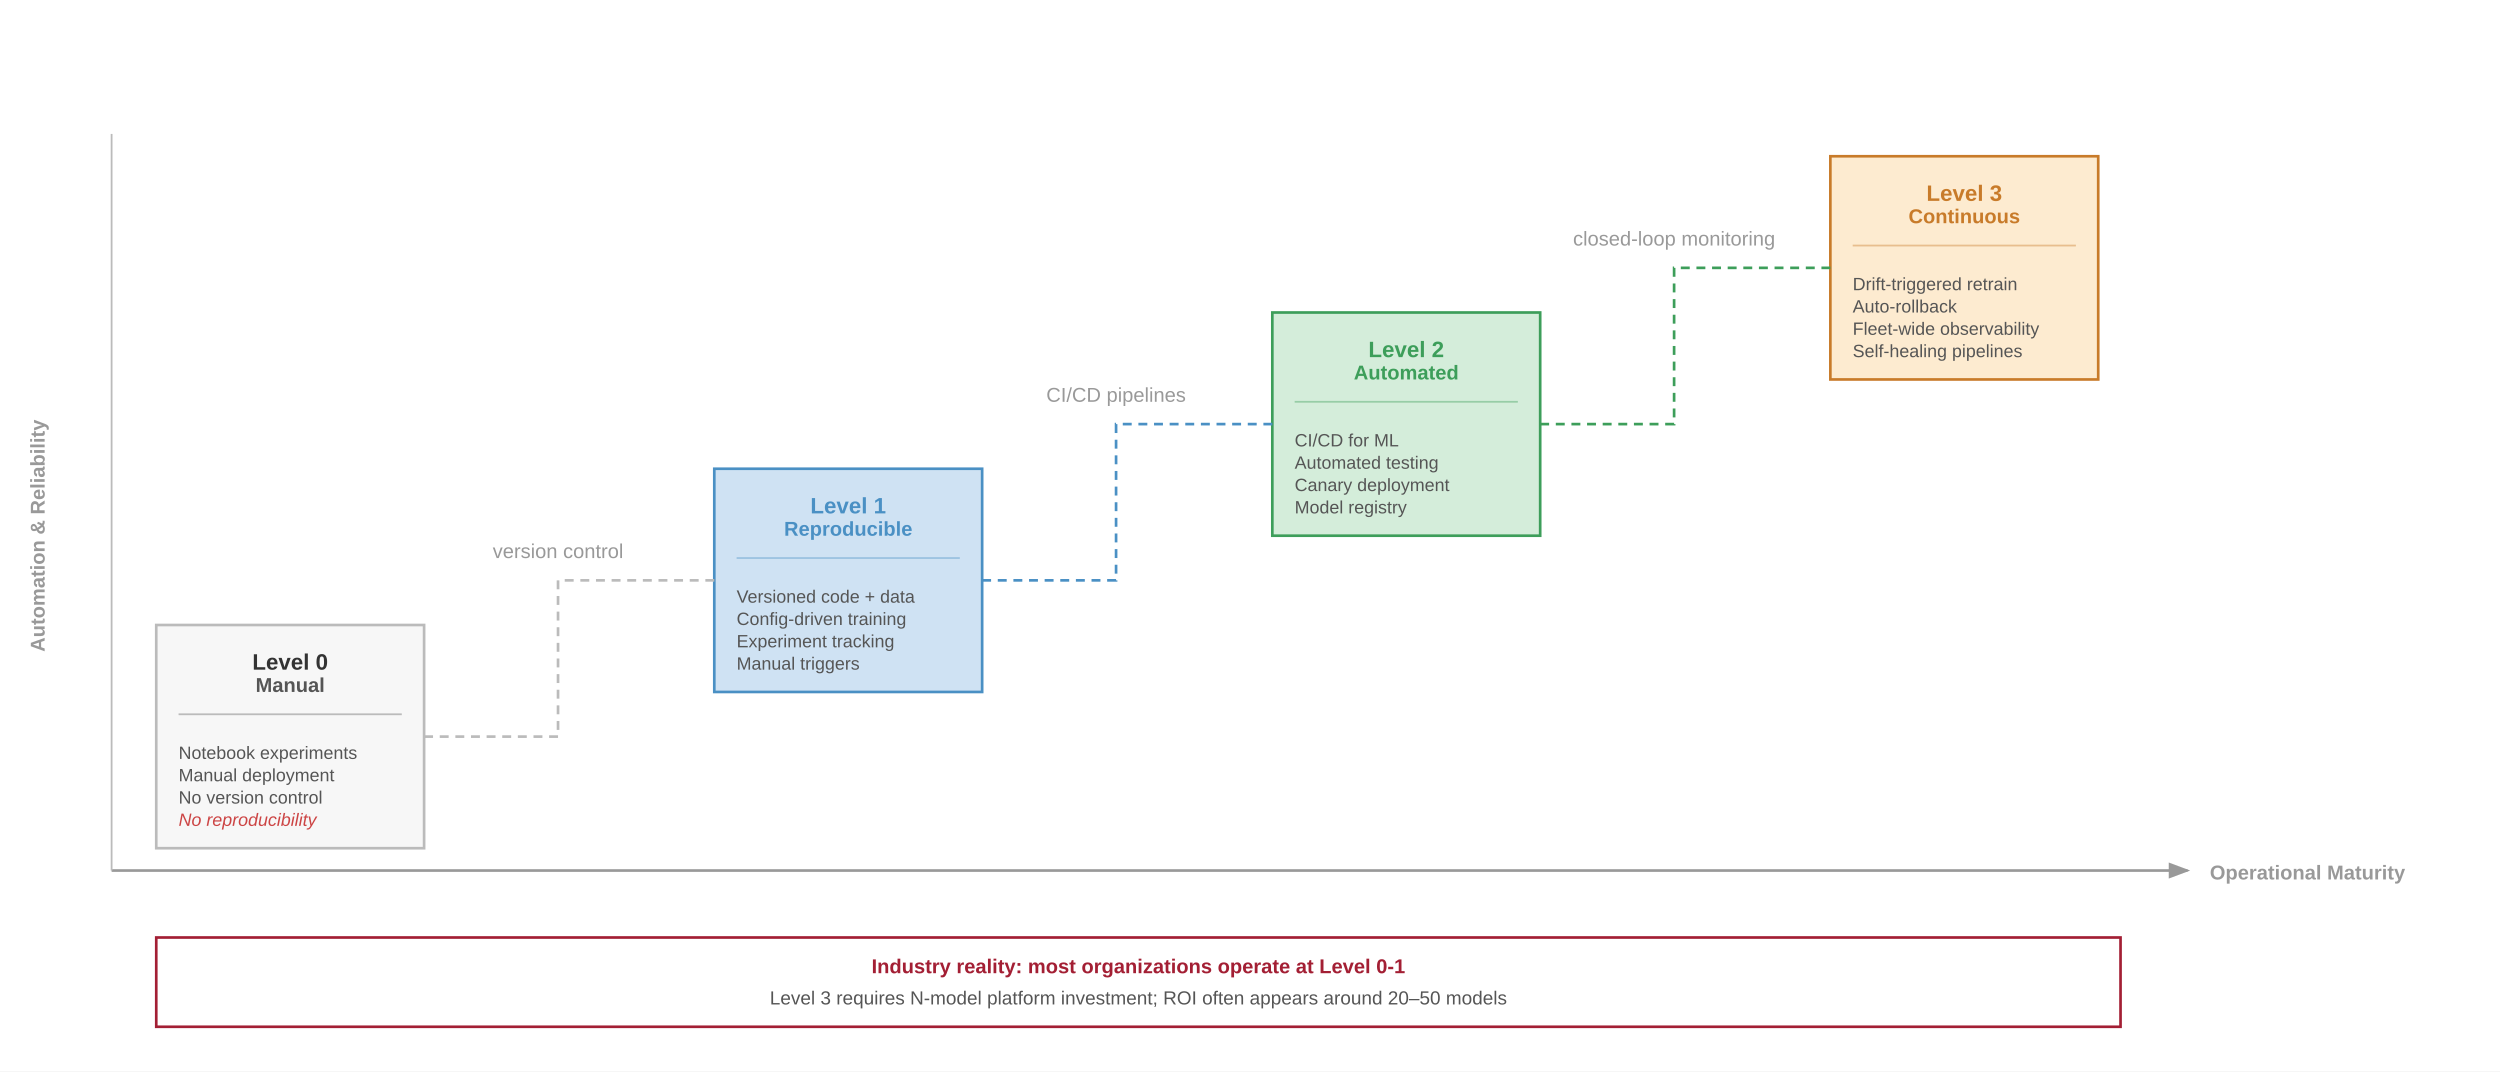
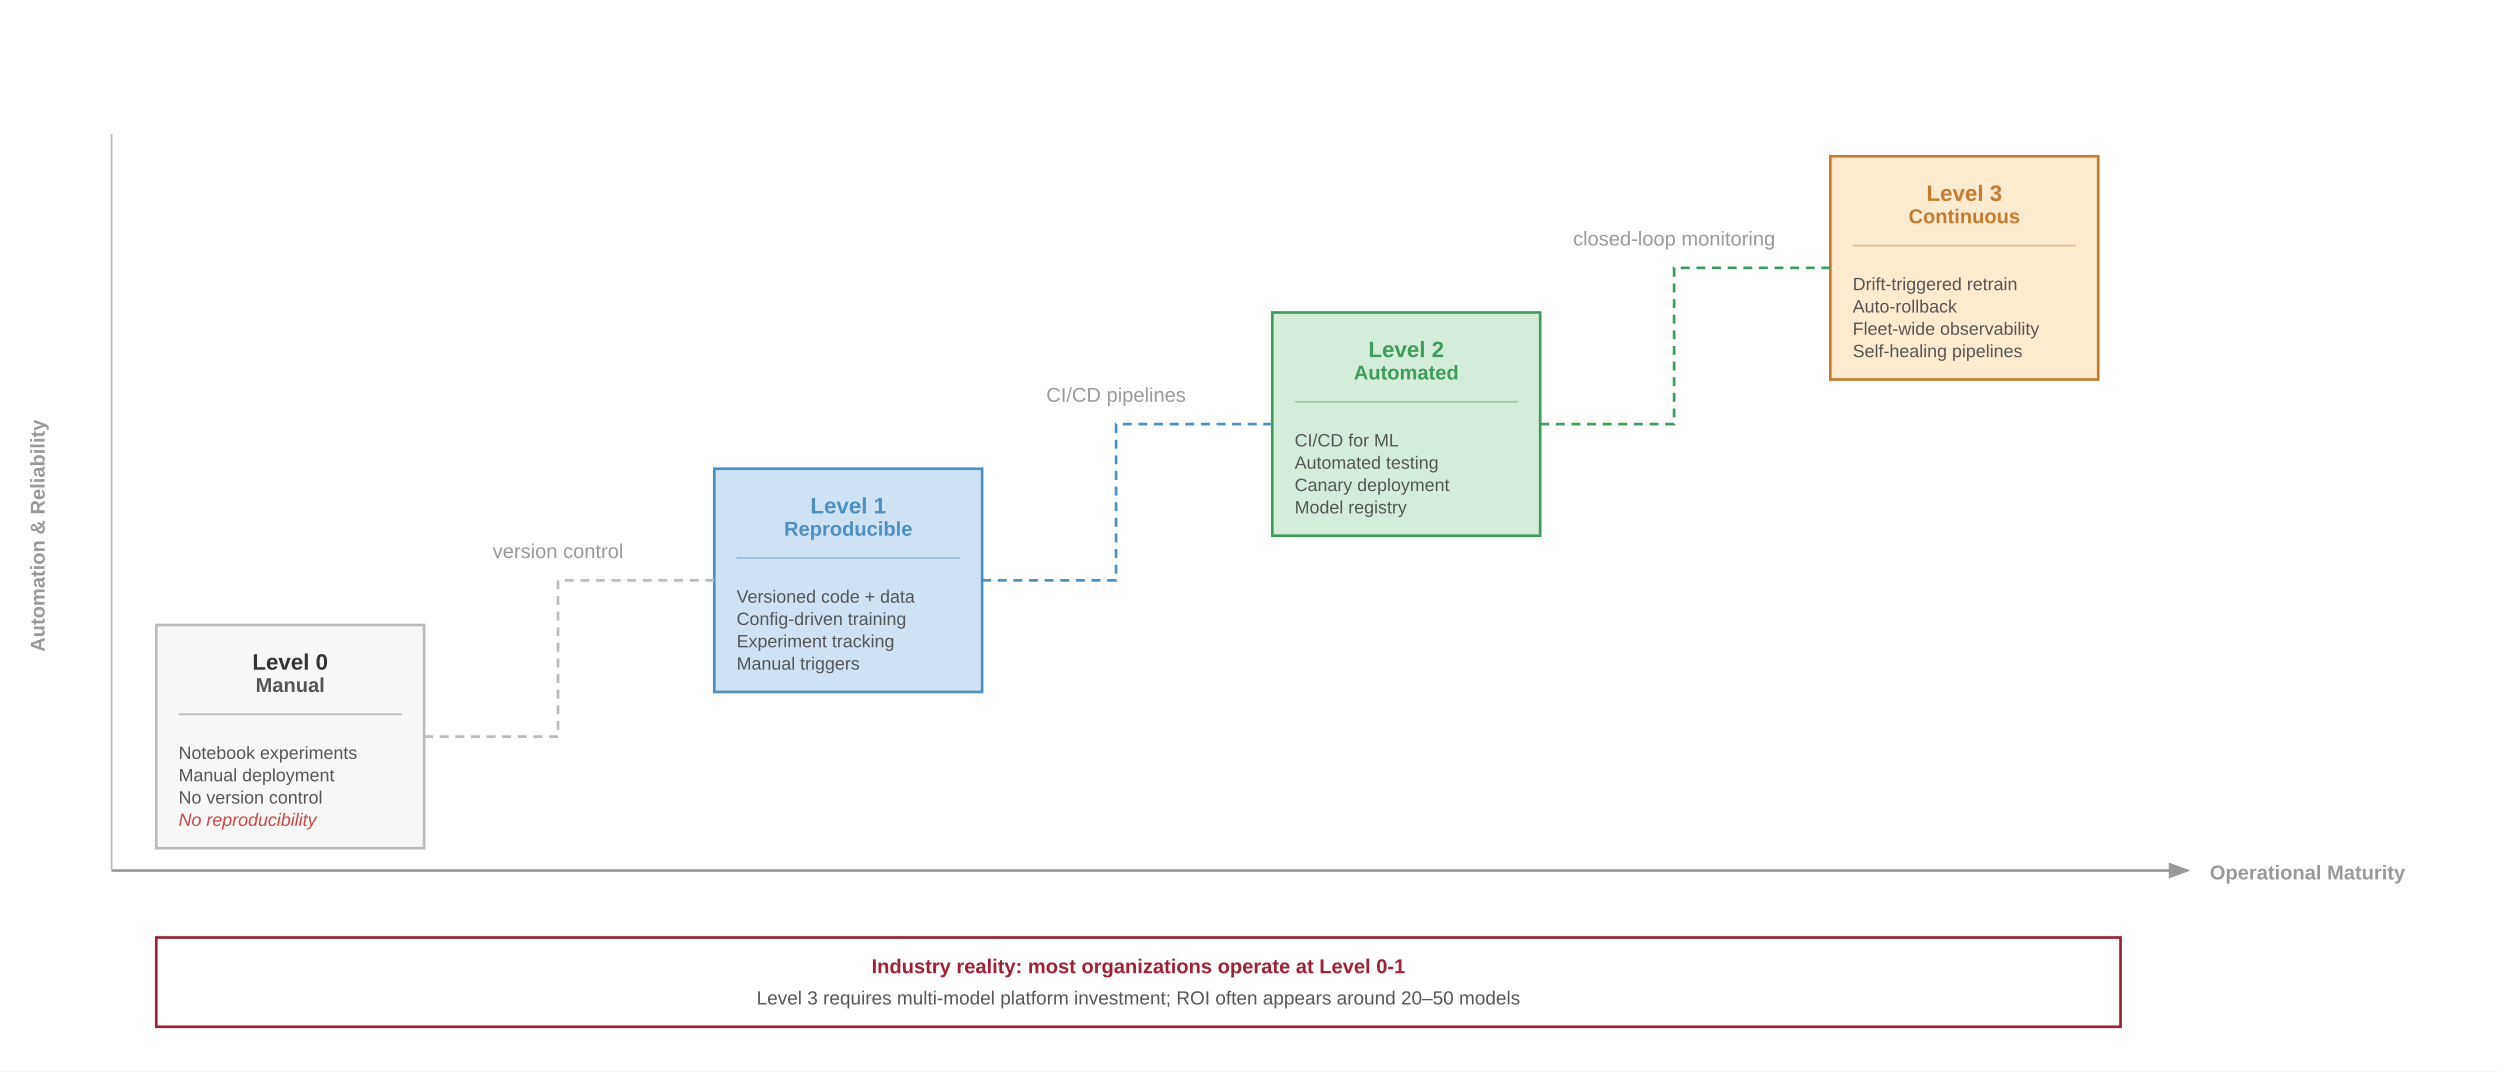
<svg xmlns="http://www.w3.org/2000/svg" font-family="Arial, Helvetica, sans-serif" viewBox="0 0 1120 480">
  <defs>
    <marker id="maturity-arr" markerWidth="8" markerHeight="6" refX="7" refY="3" orient="auto">
      <path d="M0,0 L8,3 L0,6 Z" fill="#999" />
    </marker>
  </defs>
  <rect width="1120" height="480" fill="#fff" />
  <line x1="50" y1="390" x2="980" y2="390" stroke="#999" stroke-width="1.2" marker-end="url(#maturity-arr)" />
  <text x="990" y="394" font-size="9" fill="#999" font-weight="600">Operational Maturity</text>
  <text x="20" y="240" text-anchor="middle" font-size="9" fill="#999" font-weight="600" transform="rotate(-90, 20, 240)">Automation &amp; Reliability</text>
  <line x1="50" y1="60" x2="50" y2="390" stroke="#bbb" stroke-width="0.8" />
  <g transform="translate(70, 280)">
    <rect x="0" y="0" width="120" height="100" fill="#f7f7f7" stroke="#bbb" stroke-width="1.2" />
    <text x="60" y="20" text-anchor="middle" font-size="10" font-weight="700" fill="#333">Level 0</text>
    <text x="60" y="30" text-anchor="middle" font-size="9" fill="#555" font-weight="600">Manual</text>
    <line x1="10" y1="40" x2="110" y2="40" stroke="#bbb" stroke-width="0.8" />
    <text x="10" y="60" font-size="8" fill="#555">Notebook experiments</text>
    <text x="10" y="70" font-size="8" fill="#555">Manual deployment</text>
    <text x="10" y="80" font-size="8" fill="#555">No version control</text>
    <text x="10" y="90" font-size="8" fill="#c44" font-style="italic">No reproducibility</text>
  </g>
  <g transform="translate(320, 210)">
    <rect x="0" y="0" width="120" height="100" fill="#cfe2f3" stroke="#4a90c4" stroke-width="1.2" />
    <text x="60" y="20" text-anchor="middle" font-size="10" font-weight="700" fill="#4a90c4">Level 1</text>
    <text x="60" y="30" text-anchor="middle" font-size="9" fill="#4a90c4" font-weight="600">Reproducible</text>
    <line x1="10" y1="40" x2="110" y2="40" stroke="#4a90c4" stroke-width="0.8" opacity="0.4" />
    <text x="10" y="60" font-size="8" fill="#555">Versioned code + data</text>
    <text x="10" y="70" font-size="8" fill="#555">Config-driven training</text>
    <text x="10" y="80" font-size="8" fill="#555">Experiment tracking</text>
    <text x="10" y="90" font-size="8" fill="#555">Manual triggers</text>
  </g>
  <g transform="translate(570, 140)">
    <rect x="0" y="0" width="120" height="100" fill="#d4edda" stroke="#3d9e5a" stroke-width="1.2" />
    <text x="60" y="20" text-anchor="middle" font-size="10" font-weight="700" fill="#3d9e5a">Level 2</text>
    <text x="60" y="30" text-anchor="middle" font-size="9" fill="#3d9e5a" font-weight="600">Automated</text>
    <line x1="10" y1="40" x2="110" y2="40" stroke="#3d9e5a" stroke-width="0.8" opacity="0.4" />
    <text x="10" y="60" font-size="8" fill="#555">CI/CD for ML</text>
    <text x="10" y="70" font-size="8" fill="#555">Automated testing</text>
    <text x="10" y="80" font-size="8" fill="#555">Canary deployment</text>
    <text x="10" y="90" font-size="8" fill="#555">Model registry</text>
  </g>
  <g transform="translate(820, 70)">
    <rect x="0" y="0" width="120" height="100" fill="#fdebd0" stroke="#c87b2a" stroke-width="1.2" />
    <text x="60" y="20" text-anchor="middle" font-size="10" font-weight="700" fill="#c87b2a">Level 3</text>
    <text x="60" y="30" text-anchor="middle" font-size="9" fill="#c87b2a" font-weight="600">Continuous</text>
    <line x1="10" y1="40" x2="110" y2="40" stroke="#c87b2a" stroke-width="0.8" opacity="0.4" />
    <text x="10" y="60" font-size="8" fill="#555">Drift-triggered retrain</text>
    <text x="10" y="70" font-size="8" fill="#555">Auto-rollback</text>
    <text x="10" y="80" font-size="8" fill="#555">Fleet-wide observability</text>
    <text x="10" y="90" font-size="8" fill="#555">Self-healing pipelines</text>
  </g>
  <path d="M 190 330 L 250 330 L 250 260 L 320 260" fill="none" stroke="#bbb" stroke-width="1.2" stroke-dasharray="4,3" />
  <path d="M 440 260 L 500 260 L 500 190 L 570 190" fill="none" stroke="#4a90c4" stroke-width="1.2" stroke-dasharray="4,3" />
  <path d="M 690 190 L 750 190 L 750 120 L 820 120" fill="none" stroke="#3d9e5a" stroke-width="1.2" stroke-dasharray="4,3" />
  <text x="250" y="250" text-anchor="middle" font-size="9" fill="#999">version control</text>
  <text x="500" y="180" text-anchor="middle" font-size="9" fill="#999">CI/CD pipelines</text>
  <text x="750" y="110" text-anchor="middle" font-size="9" fill="#999">closed-loop monitoring</text>
  <rect x="70" y="420" width="880" height="40" fill="#fff" stroke="#a31f34" stroke-width="1.2" />
  <text x="510" y="436" text-anchor="middle" font-size="9" fill="#a31f34" font-weight="600">Industry reality: most organizations operate at Level 0-1</text>
-   <text x="510" y="450" text-anchor="middle" font-size="8.5" fill="#555">Level 3 requires N-model platform investment; ROI often appears around 20–50 models</text>
+   <text x="510" y="450" text-anchor="middle" font-size="8.5" fill="#555">Level 3 requires multi-model platform investment; ROI often appears around 20–50 models</text>
</svg>
